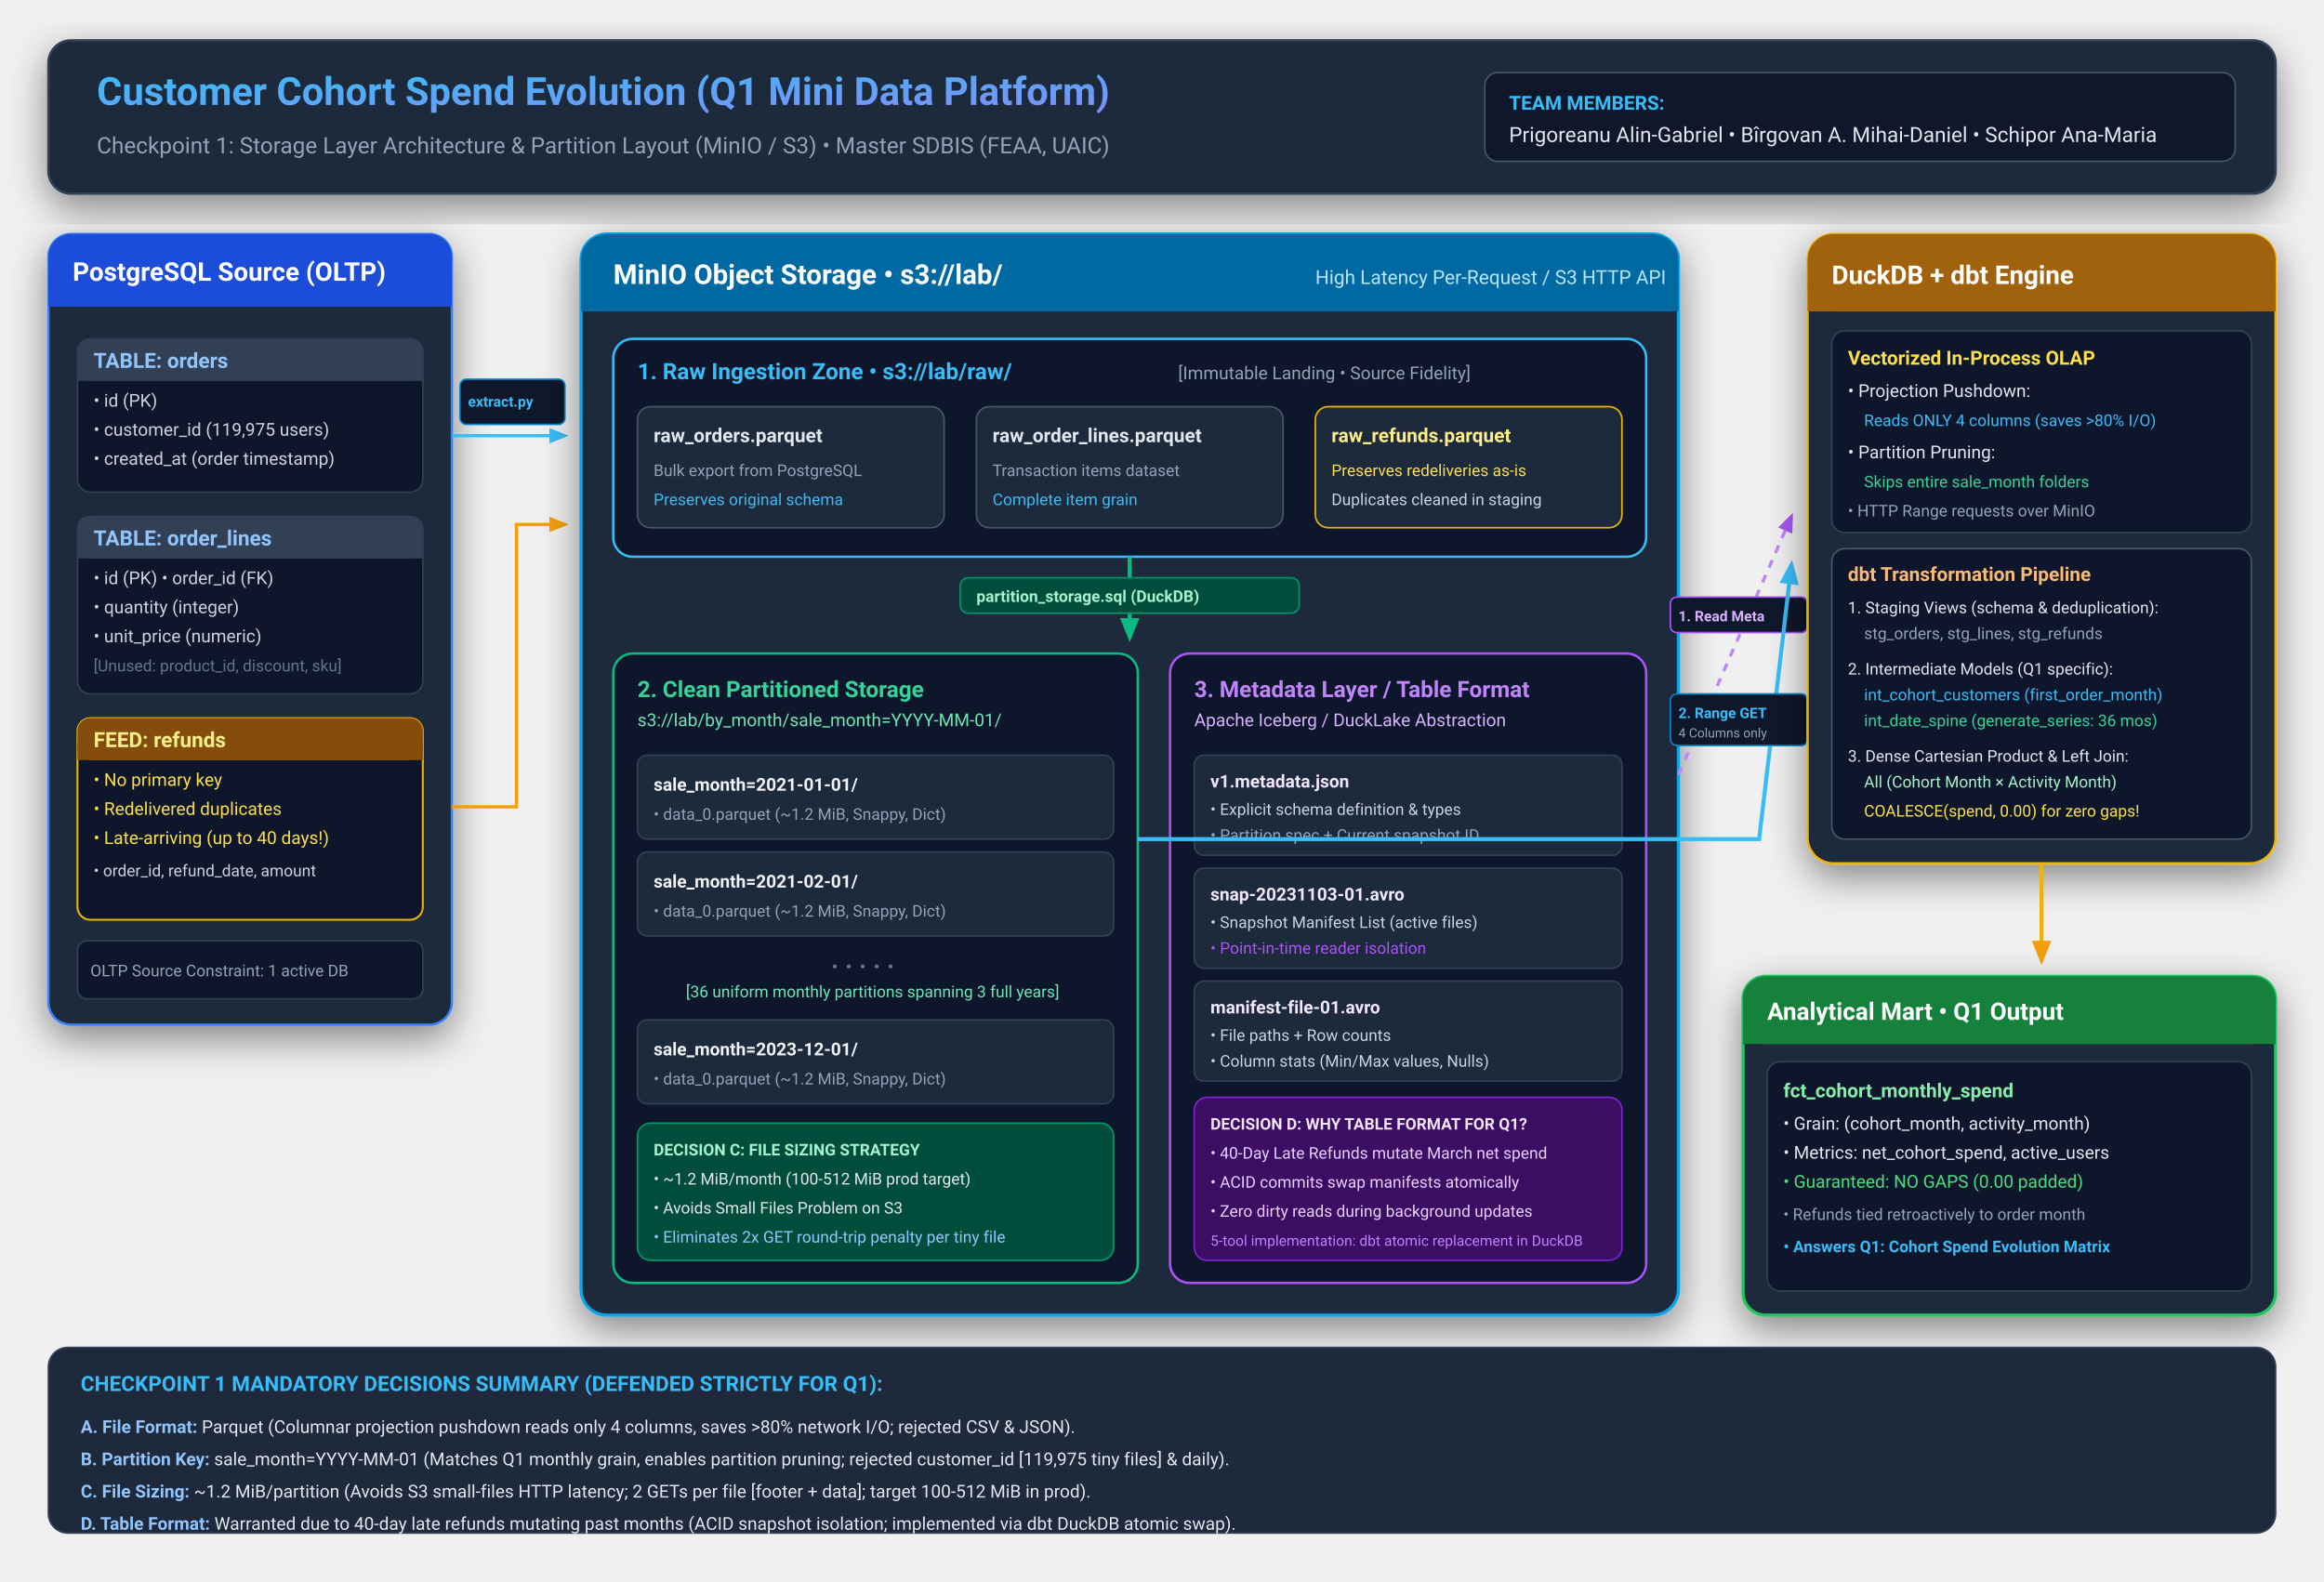
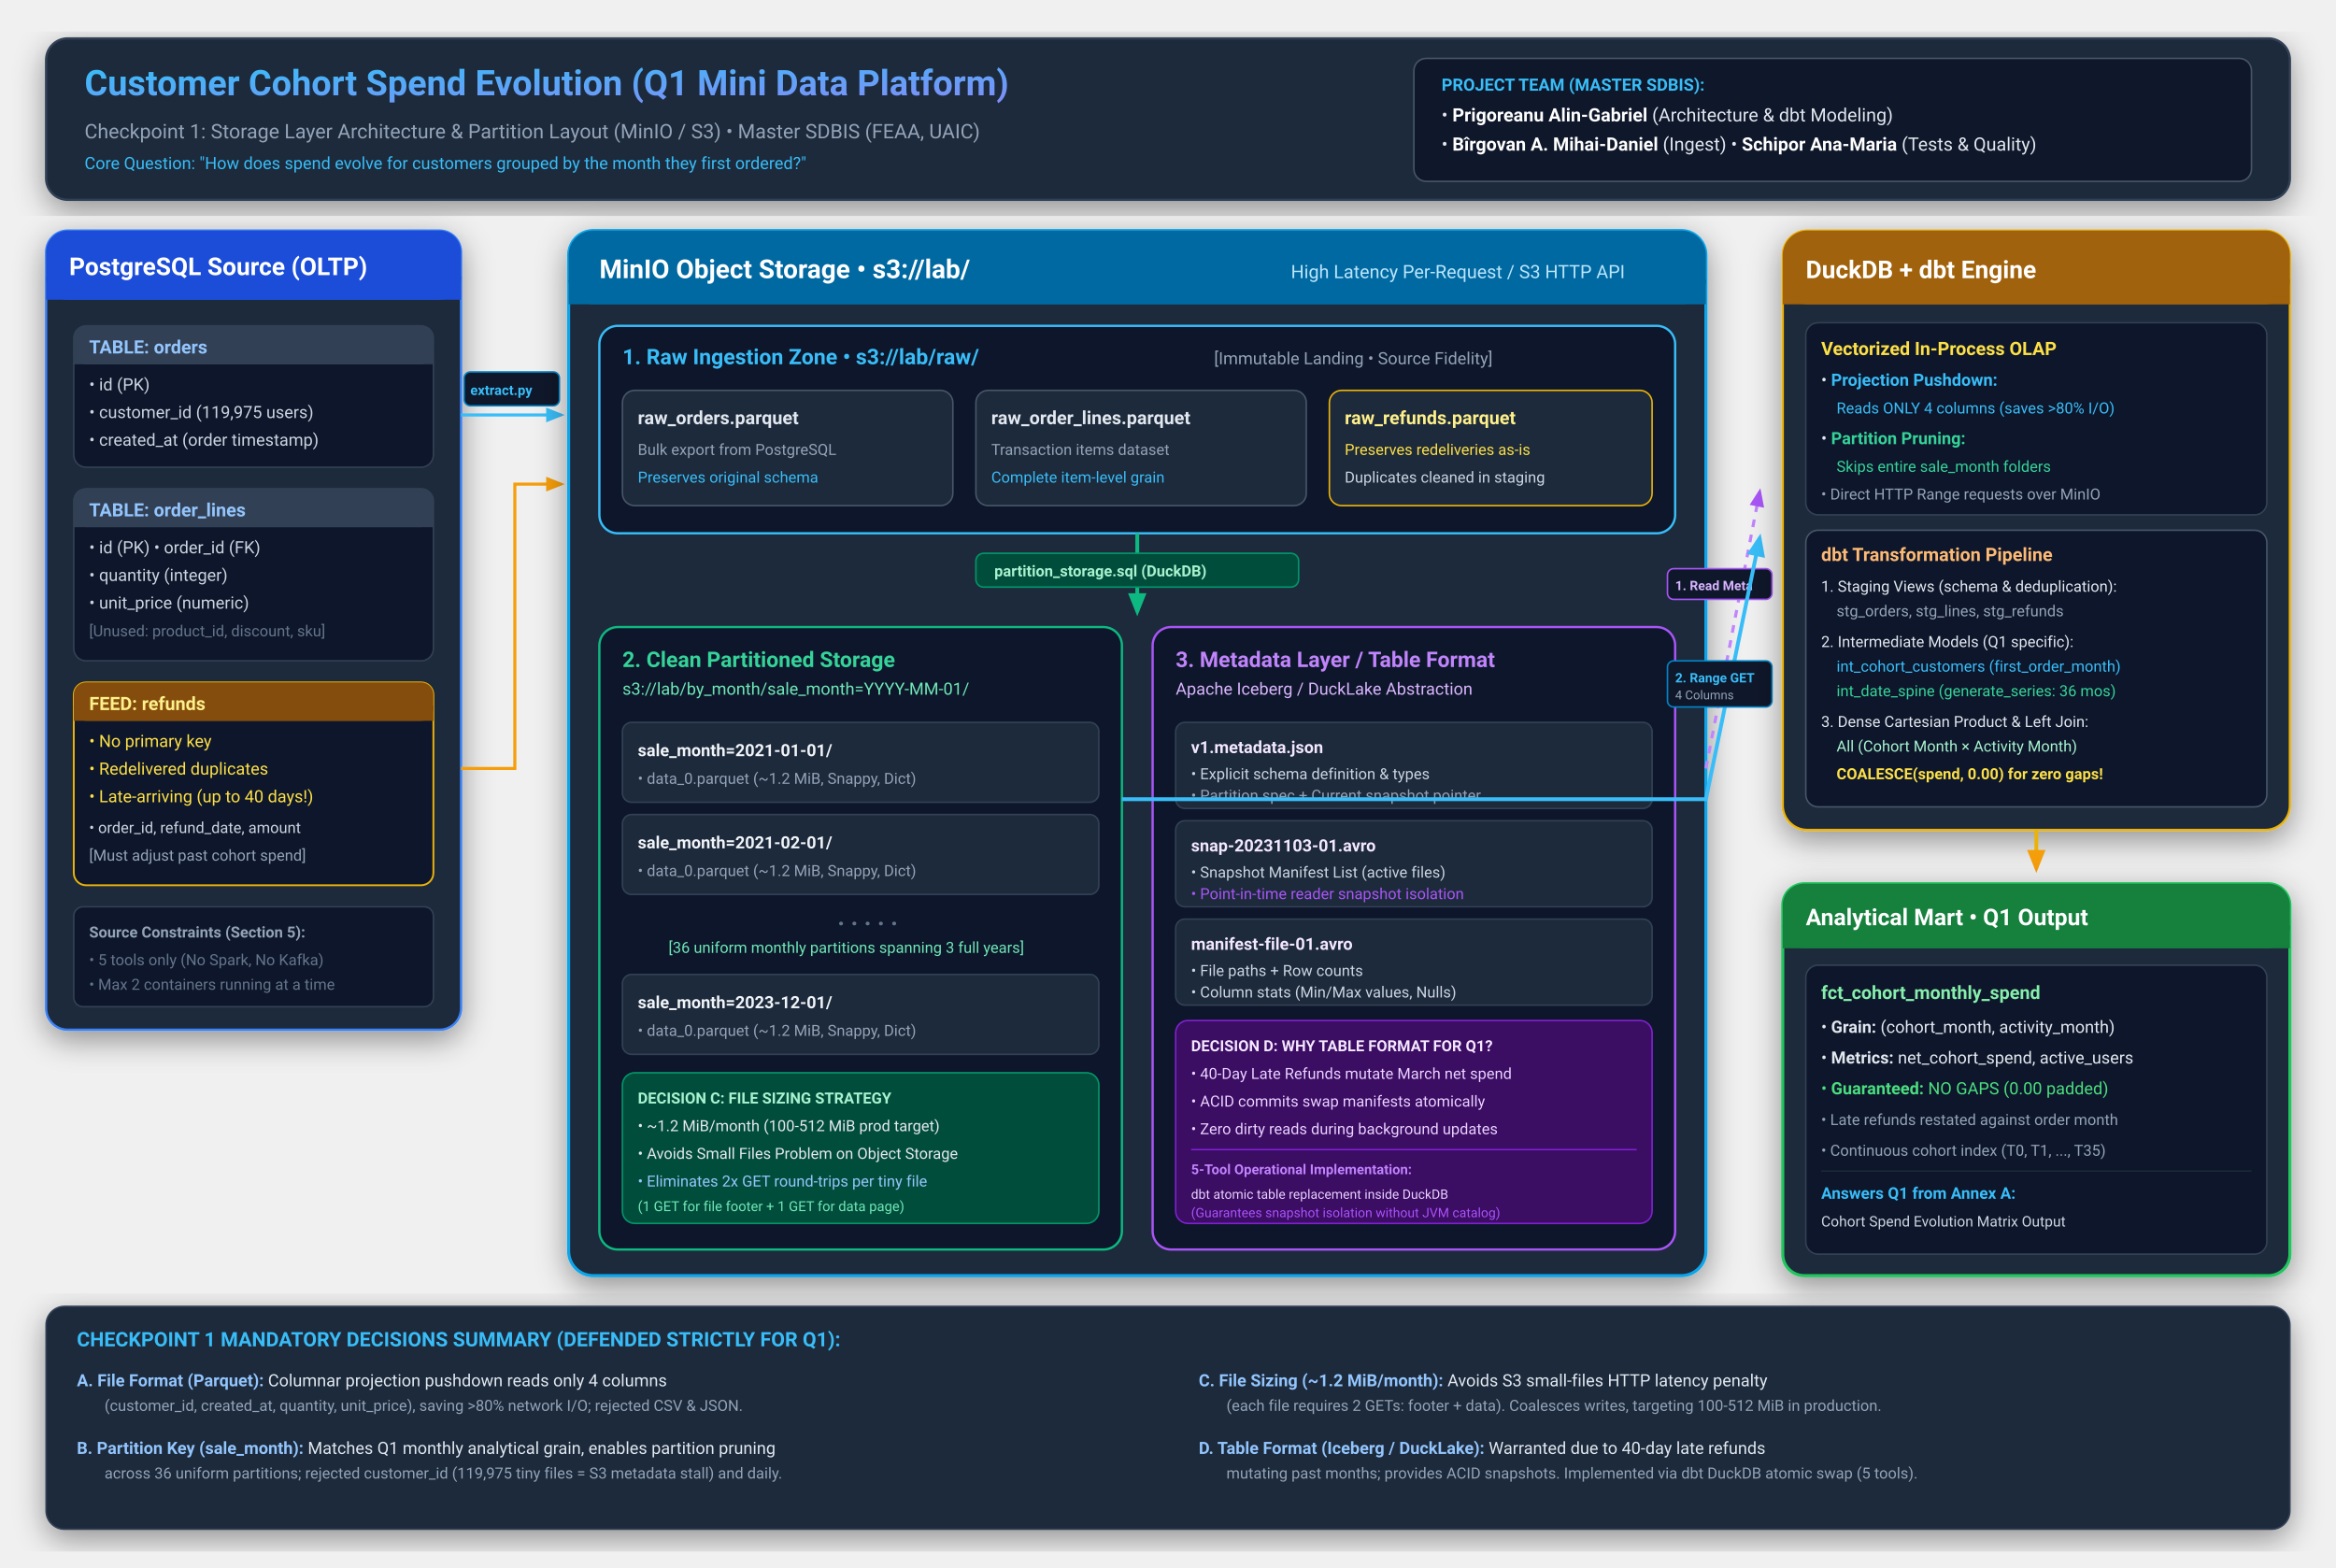
- <svg xmlns="http://www.w3.org/2000/svg" viewBox="0 0 1440 980" width="1440" height="980" style="background:#0f172a; font-family:-apple-system, BlinkMacSystemFont, 'Segoe UI', Roboto, Helvetica, Arial, sans-serif;">
+ <svg xmlns="http://www.w3.org/2000/svg" viewBox="0 0 1520 1020" width="1520" height="1020" style="background:#0f172a; font-family:-apple-system, BlinkMacSystemFont, 'Segoe UI', Roboto, Helvetica, Arial, sans-serif;">
  <defs>
    <linearGradient id="grad-header" x1="0%" y1="0%" x2="100%" y2="100%">
      <stop offset="0%" stop-color="#38bdf8" />
      <stop offset="100%" stop-color="#818cf8" />
    </linearGradient>
-     <linearGradient id="card-bg" x1="0%" y1="0%" x2="0%" y2="100%">
-       <stop offset="0%" stop-color="#1e293b" />
-       <stop offset="100%" stop-color="#0f172a" />
-     </linearGradient>
-     <filter id="glow" x="-20%" y="-20%" width="140%" height="140%">
-       <feDropShadow dx="0" dy="8" stdDeviation="12" flood-color="#000000" flood-opacity="0.45" />
+     <filter id="glow" x="-10%" y="-10%" width="120%" height="120%">
+       <feDropShadow dx="0" dy="6" stdDeviation="10" flood-color="#000000" flood-opacity="0.4" />
    </filter>
-     <marker id="arrow" viewBox="0 0 10 10" refX="8" refY="5" markerWidth="6" markerHeight="6" orient="auto-start-reverse">
+     <marker id="arrow-blue" viewBox="0 0 10 10" refX="8" refY="5" markerWidth="6" markerHeight="6" orient="auto-start-reverse">
      <path d="M 0 1 L 10 5 L 0 9 z" fill="#38bdf8" />
    </marker>
    <marker id="arrow-orange" viewBox="0 0 10 10" refX="8" refY="5" markerWidth="6" markerHeight="6" orient="auto-start-reverse">
      <path d="M 0 1 L 10 5 L 0 9 z" fill="#f59e0b" />
    </marker>
    <marker id="arrow-teal" viewBox="0 0 10 10" refX="8" refY="5" markerWidth="6" markerHeight="6" orient="auto-start-reverse">
      <path d="M 0 1 L 10 5 L 0 9 z" fill="#10b981" />
    </marker>
    <marker id="arrow-purple" viewBox="0 0 10 10" refX="8" refY="5" markerWidth="6" markerHeight="6" orient="auto-start-reverse">
      <path d="M 0 1 L 10 5 L 0 9 z" fill="#a855f7" />
    </marker>
  </defs>
-   <rect x="30" y="25" width="1380" height="95" rx="14" fill="#1e293b" stroke="#334155" stroke-width="1.5" filter="url(#glow)" />
-   <text x="60" y="65" font-size="24" font-weight="bold" fill="url(#grad-header)">Customer Cohort Spend Evolution (Q1 Mini Data Platform)</text>
-   <text x="60" y="95" font-size="14" fill="#94a3b8">Checkpoint 1: Storage Layer Architecture &amp; Partition Layout (MinIO / S3) • Master SDBIS (FEAA, UAIC)</text>
-   <rect x="920" y="45" width="465" height="55" rx="8" fill="#0f172a" stroke="#475569" stroke-width="1" />
-   <text x="935" y="68" font-size="12" font-weight="bold" fill="#38bdf8">TEAM MEMBERS:</text>
-   <text x="935" y="88" font-size="13" fill="#e2e8f0">Prigoreanu Alin-Gabriel • Bîrgovan A. Mihai-Daniel • Schipor Ana-Maria</text>
-   <g filter="url(#glow)">
-     <rect x="30" y="145" width="250" height="490" rx="14" fill="#1e293b" stroke="#3b82f6" stroke-width="1.5" />
-     <rect x="30" y="145" width="250" height="45" rx="14" fill="#1d4ed8" />
-     <rect x="30" y="175" width="250" height="15" fill="#1d4ed8" />
-     <text x="45" y="174" font-size="16" font-weight="bold" fill="#ffffff">PostgreSQL Source (OLTP)</text>
-     <rect x="48" y="210" width="214" height="95" rx="8" fill="#0f172a" stroke="#334155" stroke-width="1" />
-     <rect x="48" y="210" width="214" height="26" rx="8" fill="#334155" />
-     <rect x="48" y="226" width="214" height="10" fill="#334155" />
-     <text x="58" y="228" font-size="13" font-weight="bold" fill="#93c5fd">TABLE: orders</text>
-     <text x="58" y="252" font-size="11" fill="#cbd5e1">• id (PK)</text>
-     <text x="58" y="270" font-size="11" fill="#cbd5e1">• customer_id (119,975 users)</text>
-     <text x="58" y="288" font-size="11" fill="#cbd5e1">• created_at (order timestamp)</text>
-     <rect x="48" y="320" width="214" height="110" rx="8" fill="#0f172a" stroke="#334155" stroke-width="1" />
-     <rect x="48" y="320" width="214" height="26" rx="8" fill="#334155" />
-     <rect x="48" y="336" width="214" height="10" fill="#334155" />
-     <text x="58" y="338" font-size="13" font-weight="bold" fill="#93c5fd">TABLE: order_lines</text>
-     <text x="58" y="362" font-size="11" fill="#cbd5e1">• id (PK) • order_id (FK)</text>
-     <text x="58" y="380" font-size="11" fill="#cbd5e1">• quantity (integer)</text>
-     <text x="58" y="398" font-size="11" fill="#cbd5e1">• unit_price (numeric)</text>
-     <text x="58" y="416" font-size="10" fill="#64748b">[Unused: product_id, discount, sku]</text>
-     <rect x="48" y="445" width="214" height="125" rx="8" fill="#0f172a" stroke="#eab308" stroke-width="1.2" />
-     <rect x="48" y="445" width="214" height="26" rx="8" fill="#854d0e" />
-     <rect x="48" y="461" width="214" height="10" fill="#854d0e" />
-     <text x="58" y="463" font-size="13" font-weight="bold" fill="#fef08a">FEED: refunds</text>
-     <text x="58" y="487" font-size="11" fill="#fde047">• No primary key</text>
-     <text x="58" y="505" font-size="11" fill="#fde047">• Redelivered duplicates</text>
-     <text x="58" y="523" font-size="11" fill="#fde047">• Late-arriving (up to 40 days!)</text>
-     <text x="58" y="543" font-size="10" fill="#cbd5e1">• order_id, refund_date, amount</text>
-     <rect x="48" y="583" width="214" height="36" rx="6" fill="#0f172a" stroke="#334155" stroke-width="1" />
-     <text x="56" y="605" font-size="10" fill="#94a3b8">OLTP Source Constraint: 1 active DB</text>
-   </g>
-   <path d="M 280 270 L 350 270" fill="none" stroke="#38bdf8" stroke-width="2" marker-end="url(#arrow)" />
-   <rect x="285" y="235" width="65" height="28" rx="4" fill="#0f172a" stroke="#0284c7" stroke-width="1" />
-   <text x="290" y="252" font-size="9" font-weight="bold" fill="#38bdf8">extract.py</text>
-   <path d="M 280 500 L 320 500 L 320 325 L 350 325" fill="none" stroke="#f59e0b" stroke-width="2" marker-end="url(#arrow-orange)" />
-   <g filter="url(#glow)">
-     <rect x="360" y="145" width="680" height="670" rx="16" fill="#1e293b" stroke="#0ea5e9" stroke-width="2" />
-     <rect x="360" y="145" width="680" height="48" rx="16" fill="#0369a1" />
-     <rect x="360" y="177" width="680" height="16" fill="#0369a1" />
-     <text x="380" y="176" font-size="17" font-weight="bold" fill="#ffffff">MinIO Object Storage • s3://lab/</text>
-     <text x="815" y="176" font-size="12" fill="#bae6fd">High Latency Per-Request / S3 HTTP API</text>
-     <rect x="380" y="210" width="640" height="135" rx="12" fill="#0f172a" stroke="#38bdf8" stroke-width="1.5" />
-     <text x="395" y="235" font-size="14" font-weight="bold" fill="#38bdf8">1. Raw Ingestion Zone • s3://lab/raw/</text>
-     <text x="730" y="235" font-size="11" fill="#94a3b8">[Immutable Landing • Source Fidelity]</text>
-     <rect x="395" y="252" width="190" height="75" rx="8" fill="#1e293b" stroke="#475569" stroke-width="1" />
-     <text x="405" y="274" font-size="12" font-weight="bold" fill="#e2e8f0">raw_orders.parquet</text>
-     <text x="405" y="295" font-size="10" fill="#94a3b8">Bulk export from PostgreSQL</text>
-     <text x="405" y="313" font-size="10" fill="#38bdf8">Preserves original schema</text>
-     <rect x="605" y="252" width="190" height="75" rx="8" fill="#1e293b" stroke="#475569" stroke-width="1" />
-     <text x="615" y="274" font-size="12" font-weight="bold" fill="#e2e8f0">raw_order_lines.parquet</text>
-     <text x="615" y="295" font-size="10" fill="#94a3b8">Transaction items dataset</text>
-     <text x="615" y="313" font-size="10" fill="#38bdf8">Complete item grain</text>
-     <rect x="815" y="252" width="190" height="75" rx="8" fill="#1e293b" stroke="#eab308" stroke-width="1" />
-     <text x="825" y="274" font-size="12" font-weight="bold" fill="#fef08a">raw_refunds.parquet</text>
-     <text x="825" y="295" font-size="10" fill="#fde047">Preserves redeliveries as-is</text>
-     <text x="825" y="313" font-size="10" fill="#cbd5e1">Duplicates cleaned in staging</text>
-     <path d="M 700 345 L 700 395" fill="none" stroke="#10b981" stroke-width="2.5" marker-end="url(#arrow-teal)" />
-     <rect x="595" y="358" width="210" height="22" rx="5" fill="#064e3b" stroke="#059669" stroke-width="1" />
-     <text x="605" y="373" font-size="10" font-weight="bold" fill="#a7f3d0">partition_storage.sql (DuckDB)</text>
-     <rect x="380" y="405" width="325" height="390" rx="12" fill="#0f172a" stroke="#10b981" stroke-width="1.5" />
-     <text x="395" y="432" font-size="14" font-weight="bold" fill="#34d399">2. Clean Partitioned Storage</text>
-     <text x="395" y="450" font-size="11" fill="#6ee7b7">s3://lab/by_month/sale_month=YYYY-MM-01/</text>
-     <rect x="395" y="468" width="295" height="52" rx="6" fill="#1e293b" stroke="#334155" stroke-width="1" />
-     <text x="405" y="490" font-size="11" font-weight="bold" fill="#f1f5f9">sale_month=2021-01-01/</text>
-     <text x="405" y="508" font-size="10" fill="#94a3b8">• data_0.parquet (~1.2 MiB, Snappy, Dict)</text>
-     <rect x="395" y="528" width="295" height="52" rx="6" fill="#1e293b" stroke="#334155" stroke-width="1" />
-     <text x="405" y="550" font-size="11" font-weight="bold" fill="#f1f5f9">sale_month=2021-02-01/</text>
-     <text x="405" y="568" font-size="10" fill="#94a3b8">• data_0.parquet (~1.2 MiB, Snappy, Dict)</text>
-     <text x="515" y="600" font-size="16" font-weight="bold" fill="#64748b">.  .  .  .  .</text>
-     <text x="425" y="618" font-size="10" fill="#6ee7b7">[36 uniform monthly partitions spanning 3 full years]</text>
-     <rect x="395" y="632" width="295" height="52" rx="6" fill="#1e293b" stroke="#334155" stroke-width="1" />
-     <text x="405" y="654" font-size="11" font-weight="bold" fill="#f1f5f9">sale_month=2023-12-01/</text>
-     <text x="405" y="672" font-size="10" fill="#94a3b8">• data_0.parquet (~1.2 MiB, Snappy, Dict)</text>
-     <rect x="395" y="696" width="295" height="85" rx="8" fill="#064e3b" stroke="#059669" stroke-width="1" />
-     <text x="405" y="716" font-size="10" font-weight="bold" fill="#a7f3d0">DECISION C: FILE SIZING STRATEGY</text>
-     <text x="405" y="734" font-size="10" fill="#e2e8f0">• ~1.2 MiB/month (100-512 MiB prod target)</text>
-     <text x="405" y="752" font-size="10" fill="#e2e8f0">• Avoids Small Files Problem on S3</text>
-     <text x="405" y="770" font-size="10" fill="#93c5fd">• Eliminates 2x GET round-trip penalty per tiny file</text>
-     <rect x="725" y="405" width="295" height="390" rx="12" fill="#0f172a" stroke="#a855f7" stroke-width="1.5" />
-     <text x="740" y="432" font-size="14" font-weight="bold" fill="#c084fc">3. Metadata Layer / Table Format</text>
-     <text x="740" y="450" font-size="11" fill="#d8b4fe">Apache Iceberg / DuckLake Abstraction</text>
-     <rect x="740" y="468" width="265" height="62" rx="6" fill="#1e293b" stroke="#334155" stroke-width="1" />
-     <text x="750" y="488" font-size="11" font-weight="bold" fill="#f3e8ff">v1.metadata.json</text>
-     <text x="750" y="505" font-size="10" fill="#cbd5e1">• Explicit schema definition &amp; types</text>
-     <text x="750" y="521" font-size="10" fill="#94a3b8">• Partition spec + Current snapshot ID</text>
-     <rect x="740" y="538" width="265" height="62" rx="6" fill="#1e293b" stroke="#334155" stroke-width="1" />
-     <text x="750" y="558" font-size="11" font-weight="bold" fill="#f3e8ff">snap-20231103-01.avro</text>
-     <text x="750" y="575" font-size="10" fill="#cbd5e1">• Snapshot Manifest List (active files)</text>
-     <text x="750" y="591" font-size="10" fill="#a855f7">• Point-in-time reader isolation</text>
-     <rect x="740" y="608" width="265" height="62" rx="6" fill="#1e293b" stroke="#334155" stroke-width="1" />
-     <text x="750" y="628" font-size="11" font-weight="bold" fill="#f3e8ff">manifest-file-01.avro</text>
-     <text x="750" y="645" font-size="10" fill="#cbd5e1">• File paths + Row counts</text>
-     <text x="750" y="661" font-size="10" fill="#cbd5e1">• Column stats (Min/Max values, Nulls)</text>
-     <rect x="740" y="680" width="265" height="101" rx="8" fill="#3b0764" stroke="#7e22ce" stroke-width="1" />
-     <text x="750" y="700" font-size="10" font-weight="bold" fill="#f3e8ff">DECISION D: WHY TABLE FORMAT FOR Q1?</text>
-     <text x="750" y="718" font-size="10" fill="#e9d5ff">• 40-Day Late Refunds mutate March net spend</text>
-     <text x="750" y="736" font-size="10" fill="#e9d5ff">• ACID commits swap manifests atomically</text>
-     <text x="750" y="754" font-size="10" fill="#e9d5ff">• Zero dirty reads during background updates</text>
-     <text x="750" y="772" font-size="9" fill="#c084fc">5-tool implementation: dbt atomic replacement in DuckDB</text>
-   </g>
-   <path d="M 1040 480 L 1110 320" fill="none" stroke="#c084fc" stroke-width="2" stroke-dasharray="5,5" marker-end="url(#arrow-purple)" />
-   <rect x="1035" y="370" width="85" height="22" rx="4" fill="#0f172a" stroke="#a855f7" stroke-width="1" />
-   <text x="1040" y="385" font-size="9" font-weight="bold" fill="#d8b4fe">1. Read Meta</text>
-   <path d="M 705 520 L 1090 520 L 1110 350" fill="none" stroke="#38bdf8" stroke-width="2.5" marker-end="url(#arrow)" />
-   <rect x="1035" y="430" width="85" height="32" rx="4" fill="#0f172a" stroke="#0284c7" stroke-width="1" />
-   <text x="1040" y="445" font-size="9" font-weight="bold" fill="#38bdf8">2. Range GET</text>
-   <text x="1040" y="457" font-size="8" fill="#94a3b8">4 Columns only</text>
-   <g filter="url(#glow)">
-     <rect x="1120" y="145" width="290" height="390" rx="16" fill="#1e293b" stroke="#eab308" stroke-width="1.5" />
-     <rect x="1120" y="145" width="290" height="48" rx="16" fill="#a16207" />
-     <rect x="1120" y="177" width="290" height="16" fill="#a16207" />
-     <text x="1135" y="176" font-size="16" font-weight="bold" fill="#ffffff">DuckDB + dbt Engine</text>
-     <rect x="1135" y="205" width="260" height="125" rx="8" fill="#0f172a" stroke="#334155" stroke-width="1" />
-     <text x="1145" y="226" font-size="12" font-weight="bold" fill="#fde047">Vectorized In-Process OLAP</text>
-     <text x="1145" y="246" font-size="11" fill="#e2e8f0">• Projection Pushdown:</text>
-     <text x="1155" y="264" font-size="10" fill="#38bdf8">Reads ONLY 4 columns (saves &gt;80% I/O)</text>
-     <text x="1145" y="284" font-size="11" fill="#e2e8f0">• Partition Pruning:</text>
-     <text x="1155" y="302" font-size="10" fill="#34d399">Skips entire sale_month folders</text>
-     <text x="1145" y="320" font-size="10" fill="#94a3b8">• HTTP Range requests over MinIO</text>
-     <rect x="1135" y="340" width="260" height="180" rx="8" fill="#0f172a" stroke="#475569" stroke-width="1" />
-     <text x="1145" y="360" font-size="12" font-weight="bold" fill="#fdba74">dbt Transformation Pipeline</text>
-     <text x="1145" y="380" font-size="10" fill="#e2e8f0">1. Staging Views (schema &amp; deduplication):</text>
-     <text x="1155" y="396" font-size="10" fill="#94a3b8">stg_orders, stg_lines, stg_refunds</text>
-     <text x="1145" y="418" font-size="10" fill="#e2e8f0">2. Intermediate Models (Q1 specific):</text>
-     <text x="1155" y="434" font-size="10" fill="#38bdf8">int_cohort_customers (first_order_month)</text>
-     <text x="1155" y="450" font-size="10" fill="#34d399">int_date_spine (generate_series: 36 mos)</text>
-     <text x="1145" y="472" font-size="10" fill="#e2e8f0">3. Dense Cartesian Product &amp; Left Join:</text>
-     <text x="1155" y="488" font-size="10" fill="#a7f3d0">All (Cohort Month × Activity Month)</text>
-     <text x="1155" y="506" font-size="10" fill="#fde047">COALESCE(spend, 0.00) for zero gaps!</text>
-   </g>
-   <path d="M 1265 535 L 1265 595" fill="none" stroke="#eab308" stroke-width="2.5" marker-end="url(#arrow-orange)" />
-   <g filter="url(#glow)">
-     <rect x="1080" y="605" width="330" height="210" rx="14" fill="#1e293b" stroke="#22c55e" stroke-width="2" />
-     <rect x="1080" y="605" width="330" height="42" rx="14" fill="#15803d" />
-     <rect x="1080" y="632" width="330" height="15" fill="#15803d" />
-     <text x="1095" y="632" font-size="15" font-weight="bold" fill="#ffffff">Analytical Mart • Q1 Output</text>
-     <rect x="1095" y="658" width="300" height="142" rx="8" fill="#0f172a" stroke="#334155" stroke-width="1" />
-     <text x="1105" y="680" font-size="12" font-weight="bold" fill="#86efac">fct_cohort_monthly_spend</text>
-     <text x="1105" y="700" font-size="11" fill="#e2e8f0">• Grain: (cohort_month, activity_month)</text>
-     <text x="1105" y="718" font-size="11" fill="#e2e8f0">• Metrics: net_cohort_spend, active_users</text>
-     <text x="1105" y="736" font-size="11" fill="#4ade80">• Guaranteed: NO GAPS (0.00 padded)</text>
-     <text x="1105" y="756" font-size="10" fill="#94a3b8">• Refunds tied retroactively to order month</text>
-     <text x="1105" y="776" font-size="10" font-weight="bold" fill="#38bdf8">• Answers Q1: Cohort Spend Evolution Matrix</text>
-   </g>
-   <rect x="30" y="835" width="1380" height="115" rx="12" fill="#1e293b" stroke="#334155" stroke-width="1" />
-   <text x="50" y="862" font-size="13" font-weight="bold" fill="#38bdf8">CHECKPOINT 1 MANDATORY DECISIONS SUMMARY (DEFENDED STRICTLY FOR Q1):</text>
-   <text x="50" y="888" font-size="11" fill="#e2e8f0">
-     <tspan font-weight="bold" fill="#93c5fd">A. File Format:</tspan> Parquet (Columnar projection pushdown reads only 4 columns, saves &gt;80% network I/O; rejected CSV &amp; JSON).</text>
-   <text x="50" y="908" font-size="11" fill="#e2e8f0">
-     <tspan font-weight="bold" fill="#93c5fd">B. Partition Key:</tspan> sale_month=YYYY-MM-01 (Matches Q1 monthly grain, enables partition pruning; rejected customer_id [119,975 tiny files] &amp; daily).</text>
-   <text x="50" y="928" font-size="11" fill="#e2e8f0">
-     <tspan font-weight="bold" fill="#93c5fd">C. File Sizing:</tspan> ~1.2 MiB/partition (Avoids S3 small-files HTTP latency; 2 GETs per file [footer + data]; target 100-512 MiB in prod).</text>
-   <text x="50" y="948" font-size="11" fill="#e2e8f0">
-     <tspan font-weight="bold" fill="#93c5fd">D. Table Format:</tspan> Warranted due to 40-day late refunds mutating past months (ACID snapshot isolation; implemented via dbt DuckDB atomic swap).</text>
+   <rect x="30" y="25" width="1460" height="105" rx="14" fill="#1e293b" stroke="#334155" stroke-width="1.5" filter="url(#glow)" />
+   <text x="55" y="62" font-size="23" font-weight="bold" fill="url(#grad-header)">Customer Cohort Spend Evolution (Q1 Mini Data Platform)</text>
+   <text x="55" y="90" font-size="13" fill="#94a3b8">Checkpoint 1: Storage Layer Architecture &amp; Partition Layout (MinIO / S3) • Master SDBIS (FEAA, UAIC)</text>
+   <text x="55" y="110" font-size="11" fill="#38bdf8">Core Question: "How does spend evolve for customers grouped by the month they first ordered?"</text>
+   <rect x="920" y="38" width="545" height="80" rx="8" fill="#0f172a" stroke="#475569" stroke-width="1" />
+   <text x="938" y="59" font-size="11" font-weight="bold" fill="#38bdf8">PROJECT TEAM (MASTER SDBIS):</text>
+   <text x="938" y="79" font-size="12" fill="#e2e8f0">• <tspan font-weight="bold" fill="#ffffff">Prigoreanu Alin-Gabriel</tspan> (Architecture &amp; dbt Modeling)</text>
+   <text x="938" y="98" font-size="12" fill="#e2e8f0">• <tspan font-weight="bold" fill="#ffffff">Bîrgovan A. Mihai-Daniel</tspan> (Ingest) • <tspan font-weight="bold" fill="#ffffff">Schipor Ana-Maria</tspan> (Tests &amp; Quality)</text>
+   <g filter="url(#glow)">
+     <rect x="30" y="150" width="270" height="520" rx="14" fill="#1e293b" stroke="#3b82f6" stroke-width="1.5" />
+     <rect x="30" y="150" width="270" height="45" rx="14" fill="#1d4ed8" />
+     <rect x="30" y="180" width="270" height="15" fill="#1d4ed8" />
+     <text x="45" y="179" font-size="16" font-weight="bold" fill="#ffffff">PostgreSQL Source (OLTP)</text>
+     <rect x="48" y="212" width="234" height="92" rx="8" fill="#0f172a" stroke="#334155" stroke-width="1" />
+     <rect x="48" y="212" width="234" height="25" rx="8" fill="#334155" />
+     <rect x="48" y="227" width="234" height="10" fill="#334155" />
+     <text x="58" y="230" font-size="12" font-weight="bold" fill="#93c5fd">TABLE: orders</text>
+     <text x="58" y="254" font-size="11" fill="#cbd5e1">• id (PK)</text>
+     <text x="58" y="272" font-size="11" fill="#cbd5e1">• customer_id (119,975 users)</text>
+     <text x="58" y="290" font-size="11" fill="#cbd5e1">• created_at (order timestamp)</text>
+     <rect x="48" y="318" width="234" height="112" rx="8" fill="#0f172a" stroke="#334155" stroke-width="1" />
+     <rect x="48" y="318" width="234" height="25" rx="8" fill="#334155" />
+     <rect x="48" y="333" width="234" height="10" fill="#334155" />
+     <text x="58" y="336" font-size="12" font-weight="bold" fill="#93c5fd">TABLE: order_lines</text>
+     <text x="58" y="360" font-size="11" fill="#cbd5e1">• id (PK) • order_id (FK)</text>
+     <text x="58" y="378" font-size="11" fill="#cbd5e1">• quantity (integer)</text>
+     <text x="58" y="396" font-size="11" fill="#cbd5e1">• unit_price (numeric)</text>
+     <text x="58" y="414" font-size="10" fill="#64748b">[Unused: product_id, discount, sku]</text>
+     <rect x="48" y="444" width="234" height="132" rx="8" fill="#0f172a" stroke="#eab308" stroke-width="1.2" />
+     <rect x="48" y="444" width="234" height="25" rx="8" fill="#854d0e" />
+     <rect x="48" y="459" width="234" height="10" fill="#854d0e" />
+     <text x="58" y="462" font-size="12" font-weight="bold" fill="#fef08a">FEED: refunds</text>
+     <text x="58" y="486" font-size="11" fill="#fde047">• No primary key</text>
+     <text x="58" y="504" font-size="11" fill="#fde047">• Redelivered duplicates</text>
+     <text x="58" y="522" font-size="11" fill="#fde047">• Late-arriving (up to 40 days!)</text>
+     <text x="58" y="542" font-size="10" fill="#cbd5e1">• order_id, refund_date, amount</text>
+     <text x="58" y="560" font-size="10" fill="#94a3b8">[Must adjust past cohort spend]</text>
+     <rect x="48" y="590" width="234" height="65" rx="6" fill="#0f172a" stroke="#334155" stroke-width="1" />
+     <text x="58" y="610" font-size="10" font-weight="bold" fill="#94a3b8">Source Constraints (Section 5):</text>
+     <text x="58" y="628" font-size="10" fill="#64748b">• 5 tools only (No Spark, No Kafka)</text>
+     <text x="58" y="644" font-size="10" fill="#64748b">• Max 2 containers running at a time</text>
+   </g>
+   <path d="M 300 270 L 365 270" fill="none" stroke="#38bdf8" stroke-width="2" marker-end="url(#arrow-blue)" />
+   <rect x="302" y="242" width="62" height="22" rx="4" fill="#0f172a" stroke="#0284c7" stroke-width="1" />
+   <text x="306" y="257" font-size="9" font-weight="bold" fill="#38bdf8">extract.py</text>
+   <path d="M 300 500 L 335 500 L 335 315 L 365 315" fill="none" stroke="#f59e0b" stroke-width="2" marker-end="url(#arrow-orange)" />
+   <g filter="url(#glow)">
+     <rect x="370" y="150" width="740" height="680" rx="16" fill="#1e293b" stroke="#0ea5e9" stroke-width="2" />
+     <rect x="370" y="150" width="740" height="48" rx="16" fill="#0369a1" />
+     <rect x="370" y="182" width="740" height="16" fill="#0369a1" />
+     <text x="390" y="181" font-size="17" font-weight="bold" fill="#ffffff">MinIO Object Storage • s3://lab/</text>
+     <text x="840" y="181" font-size="12" fill="#bae6fd">High Latency Per-Request / S3 HTTP API</text>
+     <rect x="390" y="212" width="700" height="135" rx="12" fill="#0f172a" stroke="#38bdf8" stroke-width="1.5" />
+     <text x="405" y="237" font-size="14" font-weight="bold" fill="#38bdf8">1. Raw Ingestion Zone • s3://lab/raw/</text>
+     <text x="790" y="237" font-size="11" fill="#94a3b8">[Immutable Landing • Source Fidelity]</text>
+     <rect x="405" y="254" width="215" height="75" rx="8" fill="#1e293b" stroke="#475569" stroke-width="1" />
+     <text x="415" y="276" font-size="12" font-weight="bold" fill="#e2e8f0">raw_orders.parquet</text>
+     <text x="415" y="296" font-size="10" fill="#94a3b8">Bulk export from PostgreSQL</text>
+     <text x="415" y="314" font-size="10" fill="#38bdf8">Preserves original schema</text>
+     <rect x="635" y="254" width="215" height="75" rx="8" fill="#1e293b" stroke="#475569" stroke-width="1" />
+     <text x="645" y="276" font-size="12" font-weight="bold" fill="#e2e8f0">raw_order_lines.parquet</text>
+     <text x="645" y="296" font-size="10" fill="#94a3b8">Transaction items dataset</text>
+     <text x="645" y="314" font-size="10" fill="#38bdf8">Complete item-level grain</text>
+     <rect x="865" y="254" width="210" height="75" rx="8" fill="#1e293b" stroke="#eab308" stroke-width="1" />
+     <text x="875" y="276" font-size="12" font-weight="bold" fill="#fef08a">raw_refunds.parquet</text>
+     <text x="875" y="296" font-size="10" fill="#fde047">Preserves redeliveries as-is</text>
+     <text x="875" y="314" font-size="10" fill="#cbd5e1">Duplicates cleaned in staging</text>
+     <path d="M 740 347 L 740 398" fill="none" stroke="#10b981" stroke-width="2.5" marker-end="url(#arrow-teal)" />
+     <rect x="635" y="360" width="210" height="22" rx="5" fill="#064e3b" stroke="#059669" stroke-width="1" />
+     <text x="647" y="375" font-size="10" font-weight="bold" fill="#a7f3d0">partition_storage.sql (DuckDB)</text>
+     <rect x="390" y="408" width="340" height="405" rx="12" fill="#0f172a" stroke="#10b981" stroke-width="1.5" />
+     <text x="405" y="434" font-size="14" font-weight="bold" fill="#34d399">2. Clean Partitioned Storage</text>
+     <text x="405" y="452" font-size="11" fill="#6ee7b7">s3://lab/by_month/sale_month=YYYY-MM-01/</text>
+     <rect x="405" y="470" width="310" height="52" rx="6" fill="#1e293b" stroke="#334155" stroke-width="1" />
+     <text x="415" y="492" font-size="11" font-weight="bold" fill="#f1f5f9">sale_month=2021-01-01/</text>
+     <text x="415" y="510" font-size="10" fill="#94a3b8">• data_0.parquet (~1.2 MiB, Snappy, Dict)</text>
+     <rect x="405" y="530" width="310" height="52" rx="6" fill="#1e293b" stroke="#334155" stroke-width="1" />
+     <text x="415" y="552" font-size="11" font-weight="bold" fill="#f1f5f9">sale_month=2021-02-01/</text>
+     <text x="415" y="570" font-size="10" fill="#94a3b8">• data_0.parquet (~1.2 MiB, Snappy, Dict)</text>
+     <text x="545" y="602" font-size="16" font-weight="bold" fill="#64748b">.  .  .  .  .</text>
+     <text x="435" y="620" font-size="10" fill="#6ee7b7">[36 uniform monthly partitions spanning 3 full years]</text>
+     <rect x="405" y="634" width="310" height="52" rx="6" fill="#1e293b" stroke="#334155" stroke-width="1" />
+     <text x="415" y="656" font-size="11" font-weight="bold" fill="#f1f5f9">sale_month=2023-12-01/</text>
+     <text x="415" y="674" font-size="10" fill="#94a3b8">• data_0.parquet (~1.2 MiB, Snappy, Dict)</text>
+     <rect x="405" y="698" width="310" height="98" rx="8" fill="#064e3b" stroke="#059669" stroke-width="1" />
+     <text x="415" y="718" font-size="10" font-weight="bold" fill="#a7f3d0">DECISION C: FILE SIZING STRATEGY</text>
+     <text x="415" y="736" font-size="10" fill="#e2e8f0">• ~1.2 MiB/month (100-512 MiB prod target)</text>
+     <text x="415" y="754" font-size="10" fill="#e2e8f0">• Avoids Small Files Problem on Object Storage</text>
+     <text x="415" y="772" font-size="10" fill="#93c5fd">• Eliminates 2x GET round-trips per tiny file</text>
+     <text x="415" y="788" font-size="9" fill="#6ee7b7">(1 GET for file footer + 1 GET for data page)</text>
+     <rect x="750" y="408" width="340" height="405" rx="12" fill="#0f172a" stroke="#a855f7" stroke-width="1.5" />
+     <text x="765" y="434" font-size="14" font-weight="bold" fill="#c084fc">3. Metadata Layer / Table Format</text>
+     <text x="765" y="452" font-size="11" fill="#d8b4fe">Apache Iceberg / DuckLake Abstraction</text>
+     <rect x="765" y="470" width="310" height="56" rx="6" fill="#1e293b" stroke="#334155" stroke-width="1" />
+     <text x="775" y="490" font-size="11" font-weight="bold" fill="#f3e8ff">v1.metadata.json</text>
+     <text x="775" y="507" font-size="10" fill="#cbd5e1">• Explicit schema definition &amp; types</text>
+     <text x="775" y="521" font-size="10" fill="#94a3b8">• Partition spec + Current snapshot pointer</text>
+     <rect x="765" y="534" width="310" height="56" rx="6" fill="#1e293b" stroke="#334155" stroke-width="1" />
+     <text x="775" y="554" font-size="11" font-weight="bold" fill="#f3e8ff">snap-20231103-01.avro</text>
+     <text x="775" y="571" font-size="10" fill="#cbd5e1">• Snapshot Manifest List (active files)</text>
+     <text x="775" y="585" font-size="10" fill="#a855f7">• Point-in-time reader snapshot isolation</text>
+     <rect x="765" y="598" width="310" height="56" rx="6" fill="#1e293b" stroke="#334155" stroke-width="1" />
+     <text x="775" y="618" font-size="11" font-weight="bold" fill="#f3e8ff">manifest-file-01.avro</text>
+     <text x="775" y="635" font-size="10" fill="#cbd5e1">• File paths + Row counts</text>
+     <text x="775" y="649" font-size="10" fill="#cbd5e1">• Column stats (Min/Max values, Nulls)</text>
+     <rect x="765" y="664" width="310" height="132" rx="8" fill="#3b0764" stroke="#7e22ce" stroke-width="1" />
+     <text x="775" y="684" font-size="10" font-weight="bold" fill="#f3e8ff">DECISION D: WHY TABLE FORMAT FOR Q1?</text>
+     <text x="775" y="702" font-size="10" fill="#e9d5ff">• 40-Day Late Refunds mutate March net spend</text>
+     <text x="775" y="720" font-size="10" fill="#e9d5ff">• ACID commits swap manifests atomically</text>
+     <text x="775" y="738" font-size="10" fill="#e9d5ff">• Zero dirty reads during background updates</text>
+     <line x1="775" y1="748" x2="1065" y2="748" stroke="#7e22ce" stroke-width="1" />
+     <text x="775" y="764" font-size="9" font-weight="bold" fill="#c084fc">5-Tool Operational Implementation:</text>
+     <text x="775" y="780" font-size="8.5" fill="#e9d5ff">dbt atomic table replacement inside DuckDB</text>
+     <text x="775" y="792" font-size="8.5" fill="#a855f7">(Guarantees snapshot isolation without JVM catalog)</text>
+   </g>
+   <path d="M 1110 500 L 1145 320" fill="none" stroke="#c084fc" stroke-width="2" stroke-dasharray="5,5" marker-end="url(#arrow-purple)" />
+   <rect x="1085" y="370" width="68" height="20" rx="4" fill="#0f172a" stroke="#a855f7" stroke-width="1" />
+   <text x="1090" y="384" font-size="8.5" font-weight="bold" fill="#d8b4fe">1. Read Meta</text>
+   <path d="M 730 520 L 1110 520 L 1145 350" fill="none" stroke="#38bdf8" stroke-width="2.5" marker-end="url(#arrow-blue)" />
+   <rect x="1085" y="430" width="68" height="30" rx="4" fill="#0f172a" stroke="#0284c7" stroke-width="1" />
+   <text x="1090" y="444" font-size="8.5" font-weight="bold" fill="#38bdf8">2. Range GET</text>
+   <text x="1090" y="455" font-size="8" fill="#94a3b8">4 Columns</text>
+   <g filter="url(#glow)">
+     <rect x="1160" y="150" width="330" height="390" rx="16" fill="#1e293b" stroke="#eab308" stroke-width="1.5" />
+     <rect x="1160" y="150" width="330" height="48" rx="16" fill="#a16207" />
+     <rect x="1160" y="182" width="330" height="16" fill="#a16207" />
+     <text x="1175" y="181" font-size="16" font-weight="bold" fill="#ffffff">DuckDB + dbt Engine</text>
+     <rect x="1175" y="210" width="300" height="125" rx="8" fill="#0f172a" stroke="#334155" stroke-width="1" />
+     <text x="1185" y="231" font-size="12" font-weight="bold" fill="#fde047">Vectorized In-Process OLAP</text>
+     <text x="1185" y="251" font-size="11" fill="#e2e8f0">• <tspan font-weight="bold" fill="#38bdf8">Projection Pushdown:</tspan>
+     </text>
+     <text x="1195" y="269" font-size="10" fill="#38bdf8">Reads ONLY 4 columns (saves &gt;80% I/O)</text>
+     <text x="1185" y="289" font-size="11" fill="#e2e8f0">• <tspan font-weight="bold" fill="#34d399">Partition Pruning:</tspan>
+     </text>
+     <text x="1195" y="307" font-size="10" fill="#34d399">Skips entire sale_month folders</text>
+     <text x="1185" y="325" font-size="10" fill="#94a3b8">• Direct HTTP Range requests over MinIO</text>
+     <rect x="1175" y="345" width="300" height="180" rx="8" fill="#0f172a" stroke="#475569" stroke-width="1" />
+     <text x="1185" y="365" font-size="12" font-weight="bold" fill="#fdba74">dbt Transformation Pipeline</text>
+     <text x="1185" y="385" font-size="10" fill="#e2e8f0">1. Staging Views (schema &amp; deduplication):</text>
+     <text x="1195" y="401" font-size="10" fill="#94a3b8">stg_orders, stg_lines, stg_refunds</text>
+     <text x="1185" y="421" font-size="10" fill="#e2e8f0">2. Intermediate Models (Q1 specific):</text>
+     <text x="1195" y="437" font-size="10" fill="#38bdf8">int_cohort_customers (first_order_month)</text>
+     <text x="1195" y="453" font-size="10" fill="#34d399">int_date_spine (generate_series: 36 mos)</text>
+     <text x="1185" y="473" font-size="10" fill="#e2e8f0">3. Dense Cartesian Product &amp; Left Join:</text>
+     <text x="1195" y="489" font-size="10" fill="#a7f3d0">All (Cohort Month × Activity Month)</text>
+     <text x="1195" y="507" font-size="10" font-weight="bold" fill="#fde047">COALESCE(spend, 0.00) for zero gaps!</text>
+   </g>
+   <path d="M 1325 540 L 1325 565" fill="none" stroke="#eab308" stroke-width="2.5" marker-end="url(#arrow-orange)" />
+   <g filter="url(#glow)">
+     <rect x="1160" y="575" width="330" height="255" rx="14" fill="#1e293b" stroke="#22c55e" stroke-width="2" />
+     <rect x="1160" y="575" width="330" height="42" rx="14" fill="#15803d" />
+     <rect x="1160" y="602" width="330" height="15" fill="#15803d" />
+     <text x="1175" y="602" font-size="15" font-weight="bold" fill="#ffffff">Analytical Mart • Q1 Output</text>
+     <rect x="1175" y="628" width="300" height="188" rx="8" fill="#0f172a" stroke="#334155" stroke-width="1" />
+     <text x="1185" y="650" font-size="12" font-weight="bold" fill="#86efac">fct_cohort_monthly_spend</text>
+     <text x="1185" y="672" font-size="11" fill="#e2e8f0">• <tspan font-weight="bold">Grain:</tspan> (cohort_month, activity_month)</text>
+     <text x="1185" y="692" font-size="11" fill="#e2e8f0">• <tspan font-weight="bold">Metrics:</tspan> net_cohort_spend, active_users</text>
+     <text x="1185" y="712" font-size="11" fill="#4ade80">• <tspan font-weight="bold">Guaranteed:</tspan> NO GAPS (0.00 padded)</text>
+     <text x="1185" y="732" font-size="10" fill="#94a3b8">• Late refunds restated against order month</text>
+     <text x="1185" y="752" font-size="10" fill="#94a3b8">• Continuous cohort index (T0, T1, ..., T35)</text>
+     <line x1="1185" y1="762" x2="1465" y2="762" stroke="#1e293b" stroke-width="1" />
+     <text x="1185" y="780" font-size="10.5" font-weight="bold" fill="#38bdf8">Answers Q1 from Annex A:</text>
+     <text x="1185" y="798" font-size="9.5" fill="#cbd5e1">Cohort Spend Evolution Matrix Output</text>
+   </g>
+   <rect x="30" y="850" width="1460" height="145" rx="12" fill="#1e293b" stroke="#334155" stroke-width="1" filter="url(#glow)" />
+   <text x="50" y="876" font-size="13" font-weight="bold" fill="#38bdf8">CHECKPOINT 1 MANDATORY DECISIONS SUMMARY (DEFENDED STRICTLY FOR Q1):</text>
+   <text x="50" y="902" font-size="11" fill="#e2e8f0">
+     <tspan font-weight="bold" fill="#93c5fd">A. File Format (Parquet):</tspan> Columnar projection pushdown reads only 4 columns</text>
+   <text x="68" y="918" font-size="10" fill="#94a3b8">(customer_id, created_at, quantity, unit_price), saving &gt;80% network I/O; rejected CSV &amp; JSON.</text>
+   <text x="50" y="946" font-size="11" fill="#e2e8f0">
+     <tspan font-weight="bold" fill="#93c5fd">B. Partition Key (sale_month):</tspan> Matches Q1 monthly analytical grain, enables partition pruning</text>
+   <text x="68" y="962" font-size="10" fill="#94a3b8">across 36 uniform partitions; rejected customer_id (119,975 tiny files = S3 metadata stall) and daily.</text>
+   <text x="780" y="902" font-size="11" fill="#e2e8f0">
+     <tspan font-weight="bold" fill="#93c5fd">C. File Sizing (~1.2 MiB/month):</tspan> Avoids S3 small-files HTTP latency penalty</text>
+   <text x="798" y="918" font-size="10" fill="#94a3b8">(each file requires 2 GETs: footer + data). Coalesces writes, targeting 100-512 MiB in production.</text>
+   <text x="780" y="946" font-size="11" fill="#e2e8f0">
+     <tspan font-weight="bold" fill="#93c5fd">D. Table Format (Iceberg / DuckLake):</tspan> Warranted due to 40-day late refunds</text>
+   <text x="798" y="962" font-size="10" fill="#94a3b8">mutating past months; provides ACID snapshots. Implemented via dbt DuckDB atomic swap (5 tools).</text>
</svg>
